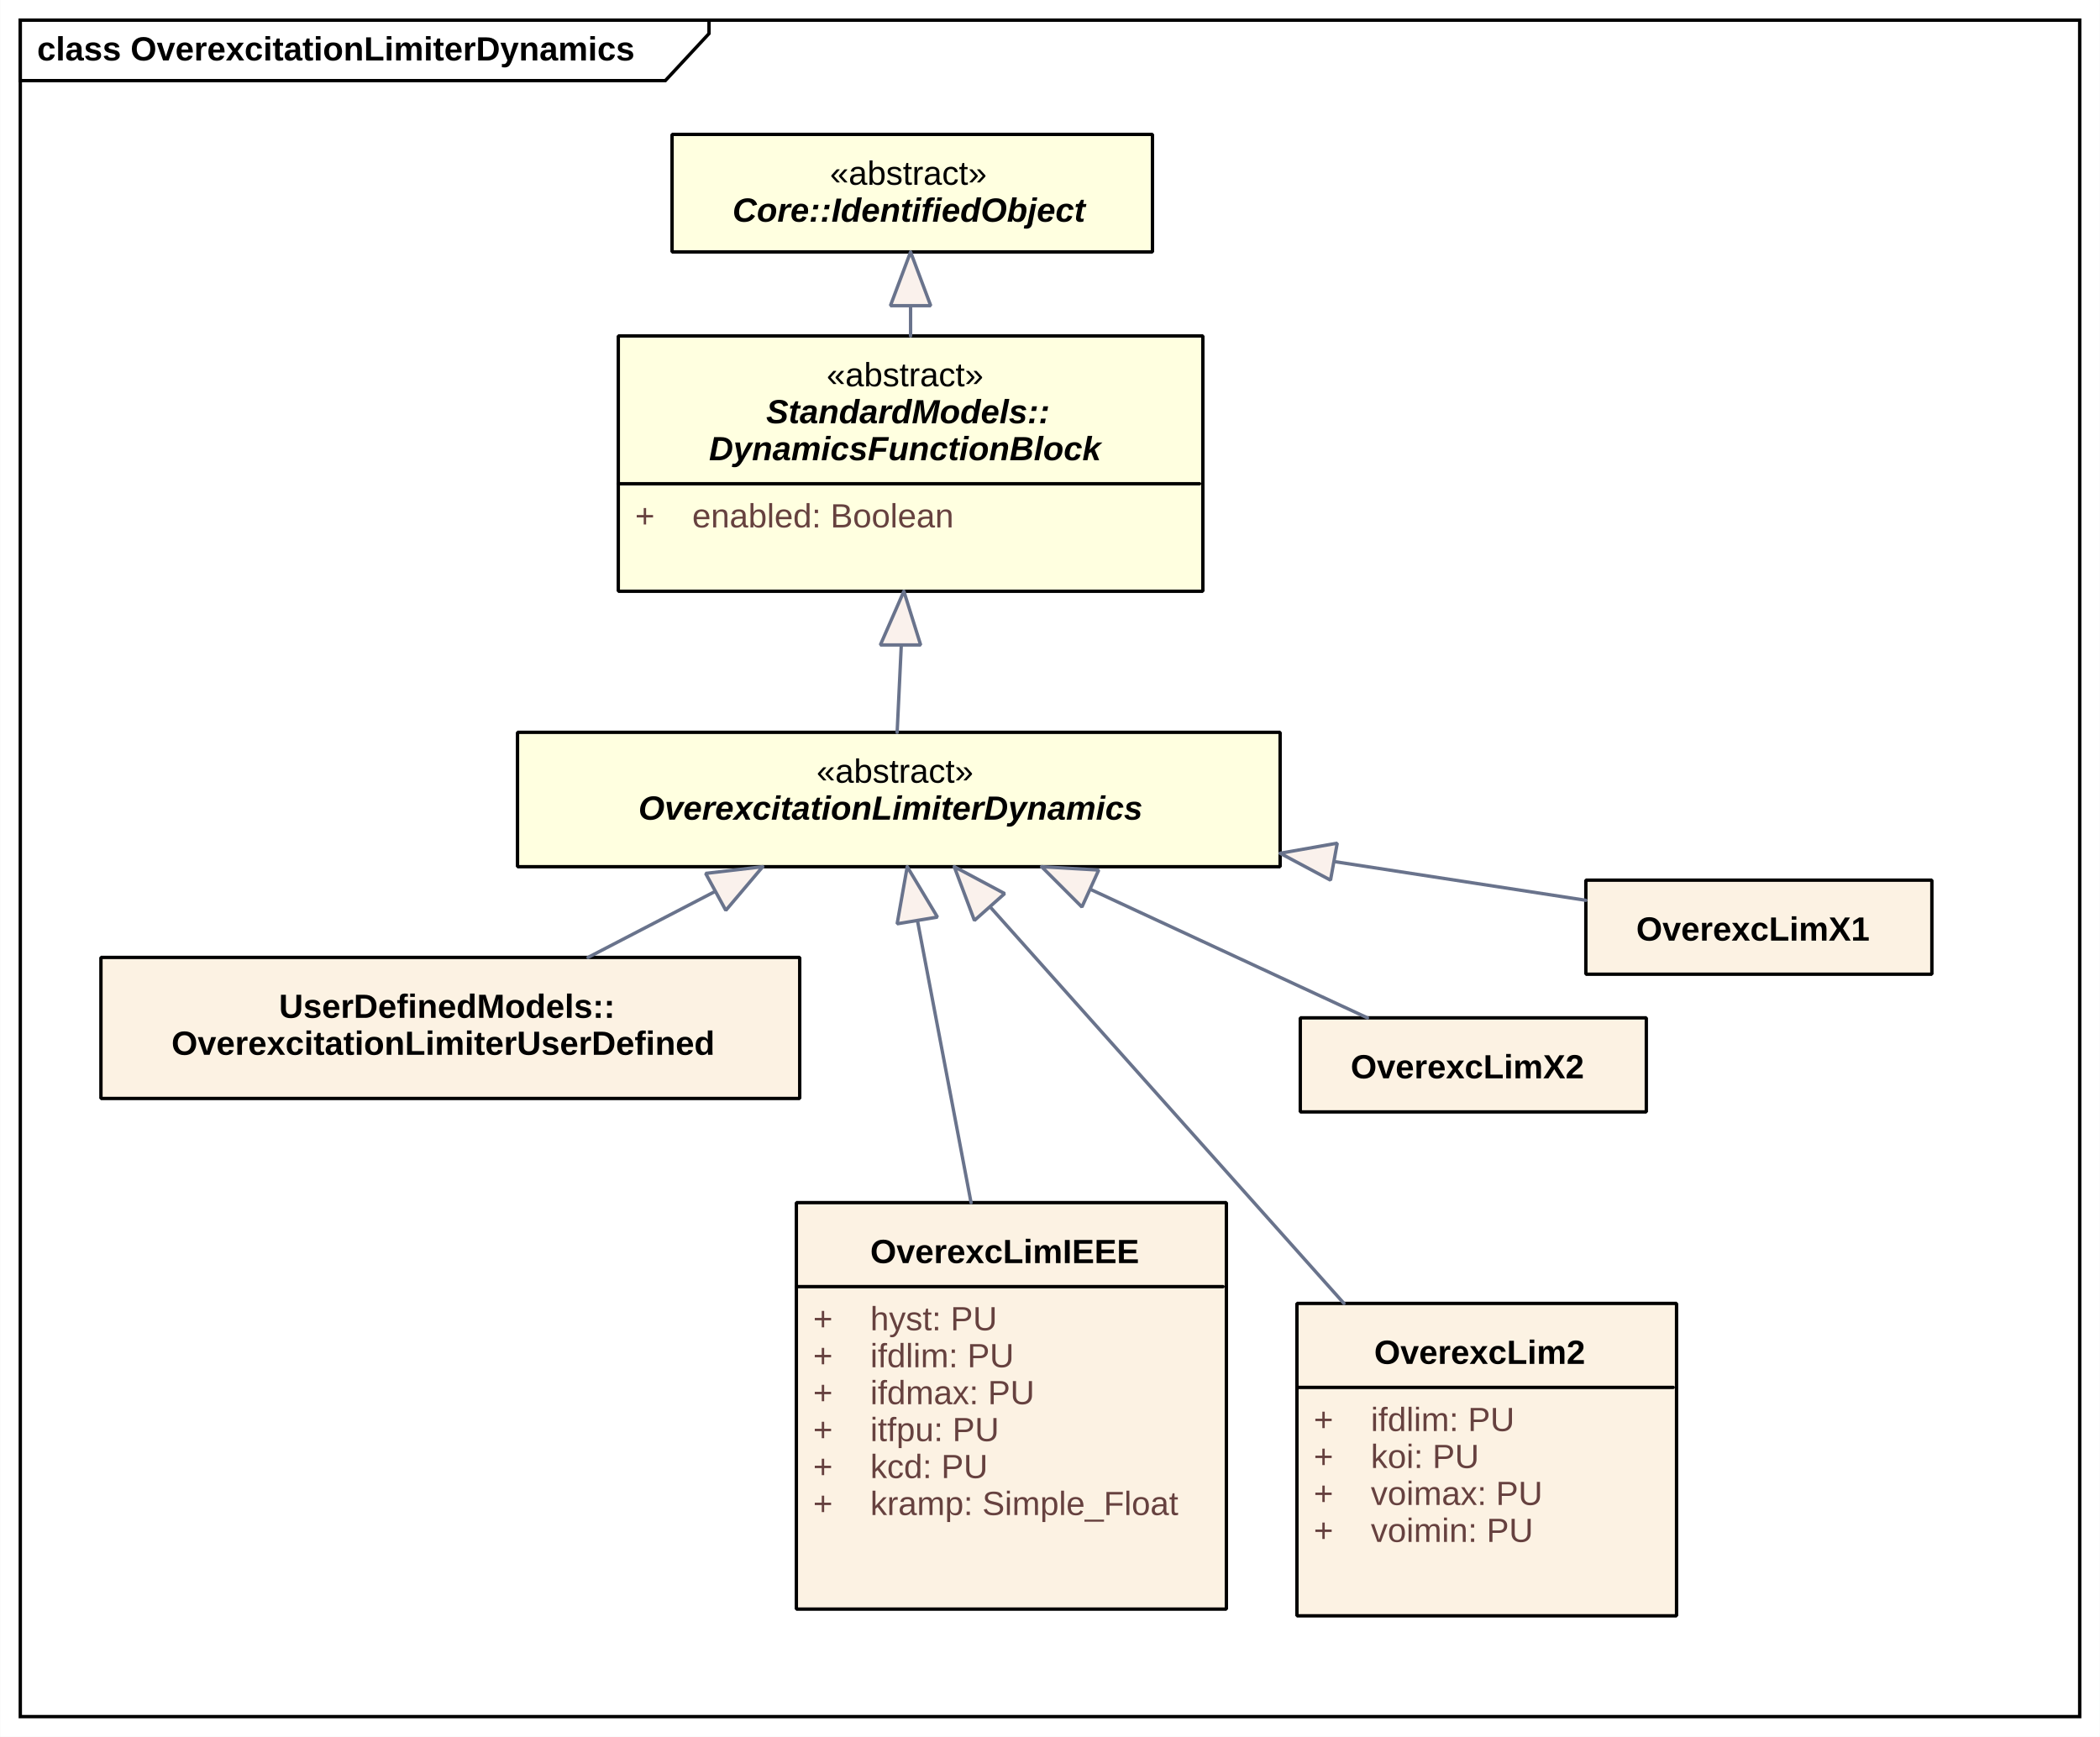
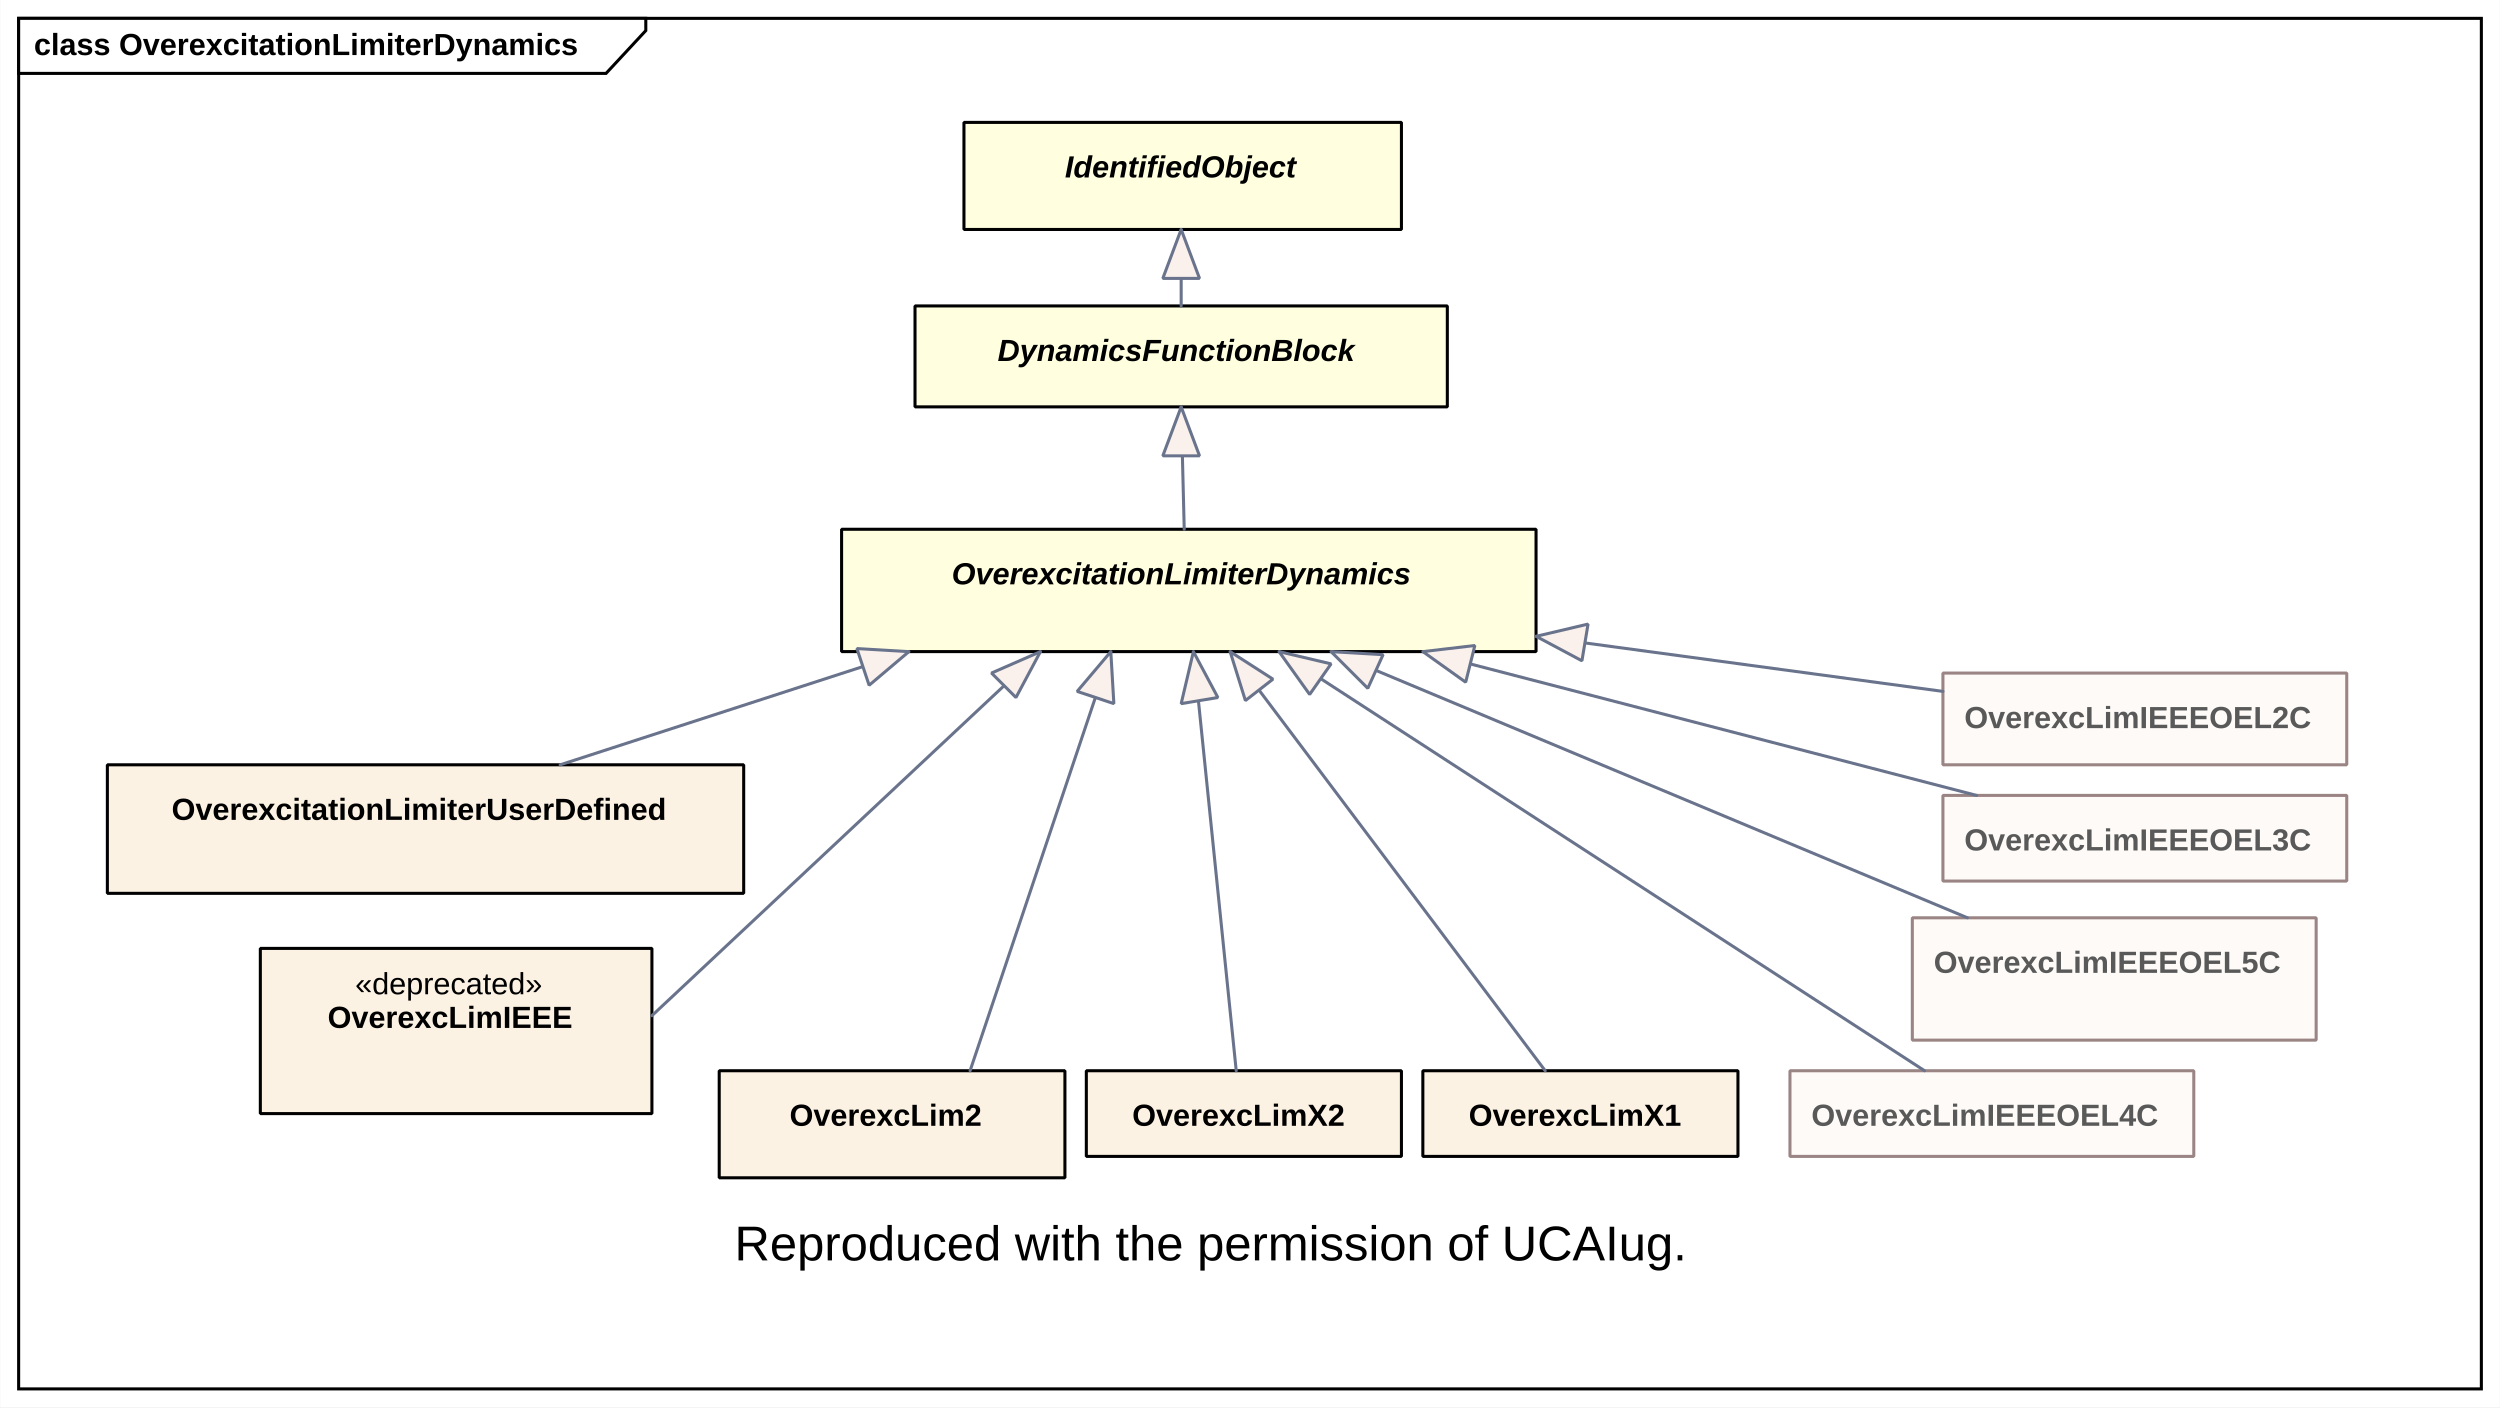
- <svg xmlns="http://www.w3.org/2000/svg" id="svg14544" version="1.1" viewBox="0 0 625 517" height="13.68cm" width="16.54cm">
-   <defs id="defs14548" />
-   <g id="g14056" style="fill:#FFFFFF;fill-opacity:1.00;">
-     <rect id="rect14054" shape-rendering="auto" height="517" width="625" y="0" x="0" />
+ <svg xmlns="http://www.w3.org/2000/svg" id="svg103598" version="1.1" viewBox="0 0 817 460" height="12.17cm" width="21.62cm">
+   <defs id="defs103602" />
+   <g id="g103062" style="fill:#FFFFFF;fill-opacity:1.00;">
+     <rect id="rect103060" shape-rendering="auto" height="460" width="817" y="0" x="0" />
  </g>
-   <g id="g14060" style="stroke-width:1;stroke-linecap:square;stroke-linejoin:miter; fill:#000000;fill-opacity:0.00; stroke:#000000; stroke-opacity:1.00">
-     <path id="path14058" shape-rendering="auto" d="M 6 6 L 6 511 L 619 511 L 619 6 L 6 6" />
+   <g id="g103066" style="stroke-width:1;stroke-linecap:square;stroke-linejoin:miter; fill:#000000;fill-opacity:0.00; stroke:#000000; stroke-opacity:1.00">
+     <path id="path103064" shape-rendering="auto" d="M 6 6 L 6 454 L 811 454 L 811 6 L 6 6" />
  </g>
-   <g id="g14064" style="stroke-width:1;stroke-linecap:square;stroke-linejoin:miter; fill:#FFFFFF;fill-opacity:1.00; stroke:#000000; stroke-opacity:1.00">
-     <polygon id="polygon14062" style="fill-rule:evenodd;" shape-rendering="auto" points="6 24 198 24 211 10 211 6 6 6 6 24" />
+   <g id="g103070" style="stroke-width:1;stroke-linecap:square;stroke-linejoin:miter; fill:#FFFFFF;fill-opacity:1.00; stroke:#000000; stroke-opacity:1.00">
+     <polygon id="polygon103068" style="fill-rule:evenodd;" shape-rendering="auto" points="6 24 198 24 211 10 211 6 6 6 6 24" />
  </g>
-   <g id="g14068" style="stroke-width:1;stroke-linecap:square;stroke-linejoin:miter; fill:#000000;fill-opacity:1.00; stroke:#000000; stroke-opacity:0.00">
-     <text id="text14066" transform="rotate(-0.00 11.00 18.00)" xml:space="preserve" style="font-family:ARIAL; font-weight:700; font-style:normal; font-size:10px; fill:#000000;fill-opacity:1.00; stroke:#000000; stroke-opacity:0.00 stroke-width:0; white-space: pre;" textLength="185" y="18.00" x="11.00">class OverexcitationLimiterDynamics</text>
+   <g id="g103074" style="stroke-width:1;stroke-linecap:square;stroke-linejoin:miter; fill:#000000;fill-opacity:1.00; stroke:#000000; stroke-opacity:0.00">
+     <text id="text103072" transform="rotate(-0.00 11.00 18.00)" xml:space="preserve" style="font-family:ARIAL; font-weight:700; font-style:normal; font-size:10px; fill:#000000;fill-opacity:1.00; stroke:#000000; stroke-opacity:0.00 stroke-width:0; white-space: pre;" textLength="185" y="18.00" x="11.00">class OverexcitationLimiterDynamics</text>
  </g>
-   <g id="g14354" style="stroke-width:1;stroke-linecap:round;stroke-linejoin:bevel; fill:#FFFFE0;fill-opacity:1.00; stroke:#000000; stroke-opacity:1.00">
-     <rect id="rect14352" shape-rendering="auto" rx="0.00" height="40" width="227" y="218" x="154" />
+   <g id="g103410" style="stroke-width:1;stroke-linecap:round;stroke-linejoin:bevel; fill:#FFFFE0;fill-opacity:1.00; stroke:#000000; stroke-opacity:1.00">
+     <rect id="rect103408" shape-rendering="auto" rx="0.00" height="40" width="227" y="173" x="275" />
  </g>
-   <g id="g14360" style="stroke-width:1;stroke-linecap:round;stroke-linejoin:bevel; fill:#000000;fill-opacity:1.00; stroke:#000000; stroke-opacity:0.00">
-     <text id="text14356" transform="rotate(-0.00 243.00 233.00)" xml:space="preserve" style="font-family:ARIAL; font-weight:0; font-style:normal; font-size:10px; fill:#000000;fill-opacity:1.00; stroke:#000000; stroke-opacity:0.00 stroke-width:0; white-space: pre;" textLength="49" y="233.00" x="243.00">«abstract»</text>
-     <text id="text14358" transform="rotate(-0.00 190.00 244.00)" xml:space="preserve" style="font-family:ARIAL; font-weight:700; font-style:italic; font-size:10px; fill:#000000;fill-opacity:1.00; stroke:#000000; stroke-opacity:0.00 stroke-width:0; white-space: pre;" textLength="155" y="244.00" x="190.00">OverexcitationLimiterDynamics</text>
+   <g id="g103414" style="stroke-width:1;stroke-linecap:round;stroke-linejoin:bevel; fill:#000000;fill-opacity:1.00; stroke:#000000; stroke-opacity:0.00">
+     <text id="text103412" transform="rotate(-0.00 311.00 191.00)" xml:space="preserve" style="font-family:ARIAL; font-weight:700; font-style:italic; font-size:10px; fill:#000000;fill-opacity:1.00; stroke:#000000; stroke-opacity:0.00 stroke-width:0; white-space: pre;" textLength="155" y="191.00" x="311.00">OverexcitationLimiterDynamics</text>
  </g>
-   <g id="g14364" style="stroke-width:1;stroke-linecap:round;stroke-linejoin:bevel; fill:#FFFFE0;fill-opacity:1.00; stroke:#000000; stroke-opacity:1.00">
-     <rect id="rect14362" shape-rendering="auto" rx="0.00" height="35" width="143" y="40" x="200" />
+   <g id="g103418" style="stroke-width:1;stroke-linecap:round;stroke-linejoin:bevel; fill:#FFFFE0;fill-opacity:1.00; stroke:#000000; stroke-opacity:1.00">
+     <rect id="rect103416" shape-rendering="auto" rx="0.00" height="35" width="143" y="40" x="315" />
  </g>
-   <g id="g14370" style="stroke-width:1;stroke-linecap:round;stroke-linejoin:bevel; fill:#000000;fill-opacity:1.00; stroke:#000000; stroke-opacity:0.00">
-     <text id="text14366" transform="rotate(-0.00 247.00 55.00)" xml:space="preserve" style="font-family:ARIAL; font-weight:0; font-style:normal; font-size:10px; fill:#000000;fill-opacity:1.00; stroke:#000000; stroke-opacity:0.00 stroke-width:0; white-space: pre;" textLength="49" y="55.00" x="247.00">«abstract»</text>
-     <text id="text14368" transform="rotate(-0.00 218.00 66.00)" xml:space="preserve" style="font-family:ARIAL; font-weight:700; font-style:italic; font-size:10px; fill:#000000;fill-opacity:1.00; stroke:#000000; stroke-opacity:0.00 stroke-width:0; white-space: pre;" textLength="106" y="66.00" x="218.00">Core::IdentifiedObject</text>
+   <g id="g103422" style="stroke-width:1;stroke-linecap:round;stroke-linejoin:bevel; fill:#000000;fill-opacity:1.00; stroke:#000000; stroke-opacity:0.00">
+     <text id="text103420" transform="rotate(-0.00 348.00 58.00)" xml:space="preserve" style="font-family:ARIAL; font-weight:700; font-style:italic; font-size:10px; fill:#000000;fill-opacity:1.00; stroke:#000000; stroke-opacity:0.00 stroke-width:0; white-space: pre;" textLength="77" y="58.00" x="348.00">IdentifiedObject</text>
  </g>
-   <g id="g14374" style="stroke-width:1;stroke-linecap:round;stroke-linejoin:bevel; fill:#FCF2E3;fill-opacity:1.00; stroke:#000000; stroke-opacity:1.00">
-     <rect id="rect14372" shape-rendering="auto" rx="0.00" height="28" width="103" y="262" x="472" />
+   <g id="g103426" style="stroke-width:1;stroke-linecap:round;stroke-linejoin:bevel; fill:#FCF2E3;fill-opacity:1.00; stroke:#000000; stroke-opacity:1.00">
+     <rect id="rect103424" shape-rendering="auto" rx="0.00" height="28" width="103" y="350" x="465" />
  </g>
-   <g id="g14378" style="stroke-width:1;stroke-linecap:round;stroke-linejoin:bevel; fill:#000000;fill-opacity:1.00; stroke:#000000; stroke-opacity:0.00">
-     <text id="text14376" transform="rotate(-0.00 487.00 280.00)" xml:space="preserve" style="font-family:ARIAL; font-weight:700; font-style:normal; font-size:10px; fill:#000000;fill-opacity:1.00; stroke:#000000; stroke-opacity:0.00 stroke-width:0; white-space: pre;" textLength="73" y="280.00" x="487.00">OverexcLimX1</text>
+   <g id="g103430" style="stroke-width:1;stroke-linecap:round;stroke-linejoin:bevel; fill:#000000;fill-opacity:1.00; stroke:#000000; stroke-opacity:0.00">
+     <text id="text103428" transform="rotate(-0.00 480.00 368.00)" xml:space="preserve" style="font-family:ARIAL; font-weight:700; font-style:normal; font-size:10px; fill:#000000;fill-opacity:1.00; stroke:#000000; stroke-opacity:0.00 stroke-width:0; white-space: pre;" textLength="73" y="368.00" x="480.00">OverexcLimX1</text>
  </g>
-   <g id="g14382" style="stroke-width:1;stroke-linecap:round;stroke-linejoin:bevel; fill:#FCF2E3;fill-opacity:1.00; stroke:#000000; stroke-opacity:1.00">
-     <rect id="rect14380" shape-rendering="auto" rx="0.00" height="28" width="103" y="303" x="387" />
+   <g id="g103434" style="stroke-width:1;stroke-linecap:round;stroke-linejoin:bevel; fill:#FCF2E3;fill-opacity:1.00; stroke:#000000; stroke-opacity:1.00">
+     <rect id="rect103432" shape-rendering="auto" rx="0.00" height="28" width="103" y="350" x="355" />
  </g>
-   <g id="g14386" style="stroke-width:1;stroke-linecap:round;stroke-linejoin:bevel; fill:#000000;fill-opacity:1.00; stroke:#000000; stroke-opacity:0.00">
-     <text id="text14384" transform="rotate(-0.00 402.00 321.00)" xml:space="preserve" style="font-family:ARIAL; font-weight:700; font-style:normal; font-size:10px; fill:#000000;fill-opacity:1.00; stroke:#000000; stroke-opacity:0.00 stroke-width:0; white-space: pre;" textLength="73" y="321.00" x="402.00">OverexcLimX2</text>
+   <g id="g103438" style="stroke-width:1;stroke-linecap:round;stroke-linejoin:bevel; fill:#000000;fill-opacity:1.00; stroke:#000000; stroke-opacity:0.00">
+     <text id="text103436" transform="rotate(-0.00 370.00 368.00)" xml:space="preserve" style="font-family:ARIAL; font-weight:700; font-style:normal; font-size:10px; fill:#000000;fill-opacity:1.00; stroke:#000000; stroke-opacity:0.00 stroke-width:0; white-space: pre;" textLength="73" y="368.00" x="370.00">OverexcLimX2</text>
  </g>
-   <g id="g14390" style="stroke-width:1;stroke-linecap:round;stroke-linejoin:bevel; fill:#FFFFE0;fill-opacity:1.00; stroke:#000000; stroke-opacity:1.00">
-     <rect id="rect14388" shape-rendering="auto" rx="0.00" height="76" width="174" y="100" x="184" />
+   <g id="g103442" style="stroke-width:1;stroke-linecap:round;stroke-linejoin:bevel; fill:#FFFFE0;fill-opacity:1.00; stroke:#000000; stroke-opacity:1.00">
+     <rect id="rect103440" shape-rendering="auto" rx="0.00" height="33" width="174" y="100" x="299" />
  </g>
-   <g id="g14398" style="stroke-width:1;stroke-linecap:round;stroke-linejoin:bevel; fill:#000000;fill-opacity:1.00; stroke:#000000; stroke-opacity:0.00">
-     <text id="text14392" transform="rotate(-0.00 246.00 115.00)" xml:space="preserve" style="font-family:ARIAL; font-weight:0; font-style:normal; font-size:10px; fill:#000000;fill-opacity:1.00; stroke:#000000; stroke-opacity:0.00 stroke-width:0; white-space: pre;" textLength="49" y="115.00" x="246.00">«abstract»</text>
-     <text id="text14394" transform="rotate(-0.00 228.00 126.00)" xml:space="preserve" style="font-family:ARIAL; font-weight:700; font-style:italic; font-size:10px; fill:#000000;fill-opacity:1.00; stroke:#000000; stroke-opacity:0.00 stroke-width:0; white-space: pre;" textLength="85" y="126.00" x="228.00">StandardModels::</text>
-     <text id="text14396" transform="rotate(-0.00 211.00 137.00)" xml:space="preserve" style="font-family:ARIAL; font-weight:700; font-style:italic; font-size:10px; fill:#000000;fill-opacity:1.00; stroke:#000000; stroke-opacity:0.00 stroke-width:0; white-space: pre;" textLength="119" y="137.00" x="211.00">DynamicsFunctionBlock</text>
+   <g id="g103446" style="stroke-width:1;stroke-linecap:round;stroke-linejoin:bevel; fill:#000000;fill-opacity:1.00; stroke:#000000; stroke-opacity:0.00">
+     <text id="text103444" transform="rotate(-0.00 326.00 118.00)" xml:space="preserve" style="font-family:ARIAL; font-weight:700; font-style:italic; font-size:10px; fill:#000000;fill-opacity:1.00; stroke:#000000; stroke-opacity:0.00 stroke-width:0; white-space: pre;" textLength="119" y="118.00" x="326.00">DynamicsFunctionBlock</text>
  </g>
-   <g id="g14402" style="stroke-width:1;stroke-linecap:round;stroke-linejoin:bevel; fill:#000000;fill-opacity:0.00; stroke:#000000; stroke-opacity:1.00">
-     <path id="path14400" shape-rendering="auto" d="M 184 144 L 357 144" />
+   <g id="g103450" style="stroke-width:1;stroke-linecap:round;stroke-linejoin:bevel; fill:#FCF2E3;fill-opacity:1.00; stroke:#000000; stroke-opacity:1.00">
+     <rect id="rect103448" shape-rendering="auto" rx="0.00" height="42" width="208" y="250" x="35" />
  </g>
-   <g id="g14408" style="stroke-width:1;stroke-linecap:round;stroke-linejoin:bevel; fill:#66413F;fill-opacity:1.00; stroke:#000000; stroke-opacity:0.00">
-     <text id="text14404" transform="rotate(-0.00 189.00 157.00)" xml:space="preserve" style="font-family:ARIAL; font-weight:0; font-style:normal; font-size:10px; fill:#66413F;fill-opacity:1.00; stroke:#000000; stroke-opacity:0.00 stroke-width:0; white-space: pre;" textLength="9" y="157.00" x="189.00">+ </text>
-     <text id="text14406" transform="rotate(-0.00 206.00 157.00)" xml:space="preserve" style="font-family:ARIAL; font-weight:0; font-style:normal; font-size:10px; fill:#66413F;fill-opacity:1.00; stroke:#000000; stroke-opacity:0.00 stroke-width:0; white-space: pre;" textLength="83" y="157.00" x="206.00">enabled: Boolean</text>
+   <g id="g103454" style="stroke-width:1;stroke-linecap:round;stroke-linejoin:bevel; fill:#000000;fill-opacity:1.00; stroke:#000000; stroke-opacity:0.00">
+     <text id="text103452" transform="rotate(-0.00 56.00 268.00)" xml:space="preserve" style="font-family:ARIAL; font-weight:700; font-style:normal; font-size:10px; fill:#000000;fill-opacity:1.00; stroke:#000000; stroke-opacity:0.00 stroke-width:0; white-space: pre;" textLength="166" y="268.00" x="56.00">OverexcitationLimiterUserDefined</text>
  </g>
-   <g id="g14412" style="stroke-width:1;stroke-linecap:round;stroke-linejoin:bevel; fill:#FCF2E3;fill-opacity:1.00; stroke:#000000; stroke-opacity:1.00">
-     <rect id="rect14410" shape-rendering="auto" rx="0.00" height="42" width="208" y="285" x="30" />
+   <g id="g103458" style="stroke-width:1;stroke-linecap:round;stroke-linejoin:bevel; fill:#FCF2E3;fill-opacity:1.00; stroke:#000000; stroke-opacity:1.00">
+     <rect id="rect103456" shape-rendering="auto" rx="0.00" height="54" width="128" y="310" x="85" />
  </g>
-   <g id="g14418" style="stroke-width:1;stroke-linecap:round;stroke-linejoin:bevel; fill:#000000;fill-opacity:1.00; stroke:#000000; stroke-opacity:0.00">
-     <text id="text14414" transform="rotate(-0.00 83.00 303.00)" xml:space="preserve" style="font-family:ARIAL; font-weight:700; font-style:normal; font-size:10px; fill:#000000;fill-opacity:1.00; stroke:#000000; stroke-opacity:0.00 stroke-width:0; white-space: pre;" textLength="101" y="303.00" x="83.00">UserDefinedModels::</text>
-     <text id="text14416" transform="rotate(-0.00 51.00 314.00)" xml:space="preserve" style="font-family:ARIAL; font-weight:700; font-style:normal; font-size:10px; fill:#000000;fill-opacity:1.00; stroke:#000000; stroke-opacity:0.00 stroke-width:0; white-space: pre;" textLength="166" y="314.00" x="51.00">OverexcitationLimiterUserDefined</text>
+   <g id="g103464" style="stroke-width:1;stroke-linecap:round;stroke-linejoin:bevel; fill:#000000;fill-opacity:1.00; stroke:#000000; stroke-opacity:0.00">
+     <text id="text103460" transform="rotate(-0.00 116.00 325.00)" xml:space="preserve" style="font-family:ARIAL; font-weight:0; font-style:normal; font-size:10px; fill:#000000;fill-opacity:1.00; stroke:#000000; stroke-opacity:0.00 stroke-width:0; white-space: pre;" textLength="65" y="325.00" x="116.00">«deprecated»</text>
+     <text id="text103462" transform="rotate(-0.00 107.00 336.00)" xml:space="preserve" style="font-family:ARIAL; font-weight:700; font-style:normal; font-size:10px; fill:#000000;fill-opacity:1.00; stroke:#000000; stroke-opacity:0.00 stroke-width:0; white-space: pre;" textLength="84" y="336.00" x="107.00">OverexcLimIEEE</text>
  </g>
-   <g id="g14422" style="stroke-width:1;stroke-linecap:round;stroke-linejoin:bevel; fill:#FCF2E3;fill-opacity:1.00; stroke:#000000; stroke-opacity:1.00">
-     <rect id="rect14420" shape-rendering="auto" rx="0.00" height="121" width="128" y="358" x="237" />
+   <g id="g103468" style="stroke-width:1;stroke-linecap:round;stroke-linejoin:bevel; fill:#FCF2E3;fill-opacity:1.00; stroke:#000000; stroke-opacity:1.00">
+     <rect id="rect103466" shape-rendering="auto" rx="0.00" height="35" width="113" y="350" x="235" />
  </g>
-   <g id="g14426" style="stroke-width:1;stroke-linecap:round;stroke-linejoin:bevel; fill:#000000;fill-opacity:1.00; stroke:#000000; stroke-opacity:0.00">
-     <text id="text14424" transform="rotate(-0.00 259.00 376.00)" xml:space="preserve" style="font-family:ARIAL; font-weight:700; font-style:normal; font-size:10px; fill:#000000;fill-opacity:1.00; stroke:#000000; stroke-opacity:0.00 stroke-width:0; white-space: pre;" textLength="84" y="376.00" x="259.00">OverexcLimIEEE</text>
+   <g id="g103472" style="stroke-width:1;stroke-linecap:round;stroke-linejoin:bevel; fill:#000000;fill-opacity:1.00; stroke:#000000; stroke-opacity:0.00">
+     <text id="text103470" transform="rotate(-0.00 258.00 368.00)" xml:space="preserve" style="font-family:ARIAL; font-weight:700; font-style:normal; font-size:10px; fill:#000000;fill-opacity:1.00; stroke:#000000; stroke-opacity:0.00 stroke-width:0; white-space: pre;" textLength="66" y="368.00" x="258.00">OverexcLim2</text>
  </g>
-   <g id="g14430" style="stroke-width:1;stroke-linecap:round;stroke-linejoin:bevel; fill:#000000;fill-opacity:0.00; stroke:#000000; stroke-opacity:1.00">
-     <path id="path14428" shape-rendering="auto" d="M 237 383 L 364 383" />
+   <g id="g103476" style="stroke-width:1;stroke-linecap:round;stroke-linejoin:bevel; fill:#FDFAF7;fill-opacity:1.00; stroke:#9A8484; stroke-opacity:1.00">
+     <rect id="rect103474" shape-rendering="auto" rx="0.00" height="30" width="132" y="220" x="635" />
  </g>
-   <g id="g14456" style="stroke-width:1;stroke-linecap:round;stroke-linejoin:bevel; fill:#66413F;fill-opacity:1.00; stroke:#000000; stroke-opacity:0.00">
-     <text id="text14432" transform="rotate(-0.00 242.00 396.00)" xml:space="preserve" style="font-family:ARIAL; font-weight:0; font-style:normal; font-size:10px; fill:#66413F;fill-opacity:1.00; stroke:#000000; stroke-opacity:0.00 stroke-width:0; white-space: pre;" textLength="9" y="396.00" x="242.00">+ </text>
-     <text id="text14434" transform="rotate(-0.00 259.00 396.00)" xml:space="preserve" style="font-family:ARIAL; font-weight:0; font-style:normal; font-size:10px; fill:#66413F;fill-opacity:1.00; stroke:#000000; stroke-opacity:0.00 stroke-width:0; white-space: pre;" textLength="39" y="396.00" x="259.00">hyst: PU</text>
-     <text id="text14436" transform="rotate(-0.00 242.00 407.00)" xml:space="preserve" style="font-family:ARIAL; font-weight:0; font-style:normal; font-size:10px; fill:#66413F;fill-opacity:1.00; stroke:#000000; stroke-opacity:0.00 stroke-width:0; white-space: pre;" textLength="9" y="407.00" x="242.00">+ </text>
-     <text id="text14438" transform="rotate(-0.00 259.00 407.00)" xml:space="preserve" style="font-family:ARIAL; font-weight:0; font-style:normal; font-size:10px; fill:#66413F;fill-opacity:1.00; stroke:#000000; stroke-opacity:0.00 stroke-width:0; white-space: pre;" textLength="43" y="407.00" x="259.00">ifdlim: PU</text>
-     <text id="text14440" transform="rotate(-0.00 242.00 418.00)" xml:space="preserve" style="font-family:ARIAL; font-weight:0; font-style:normal; font-size:10px; fill:#66413F;fill-opacity:1.00; stroke:#000000; stroke-opacity:0.00 stroke-width:0; white-space: pre;" textLength="9" y="418.00" x="242.00">+ </text>
-     <text id="text14442" transform="rotate(-0.00 259.00 418.00)" xml:space="preserve" style="font-family:ARIAL; font-weight:0; font-style:normal; font-size:10px; fill:#66413F;fill-opacity:1.00; stroke:#000000; stroke-opacity:0.00 stroke-width:0; white-space: pre;" textLength="50" y="418.00" x="259.00">ifdmax: PU</text>
-     <text id="text14444" transform="rotate(-0.00 242.00 429.00)" xml:space="preserve" style="font-family:ARIAL; font-weight:0; font-style:normal; font-size:10px; fill:#66413F;fill-opacity:1.00; stroke:#000000; stroke-opacity:0.00 stroke-width:0; white-space: pre;" textLength="9" y="429.00" x="242.00">+ </text>
-     <text id="text14446" transform="rotate(-0.00 259.00 429.00)" xml:space="preserve" style="font-family:ARIAL; font-weight:0; font-style:normal; font-size:10px; fill:#66413F;fill-opacity:1.00; stroke:#000000; stroke-opacity:0.00 stroke-width:0; white-space: pre;" textLength="40" y="429.00" x="259.00">itfpu: PU</text>
-     <text id="text14448" transform="rotate(-0.00 242.00 440.00)" xml:space="preserve" style="font-family:ARIAL; font-weight:0; font-style:normal; font-size:10px; fill:#66413F;fill-opacity:1.00; stroke:#000000; stroke-opacity:0.00 stroke-width:0; white-space: pre;" textLength="9" y="440.00" x="242.00">+ </text>
-     <text id="text14450" transform="rotate(-0.00 259.00 440.00)" xml:space="preserve" style="font-family:ARIAL; font-weight:0; font-style:normal; font-size:10px; fill:#66413F;fill-opacity:1.00; stroke:#000000; stroke-opacity:0.00 stroke-width:0; white-space: pre;" textLength="36" y="440.00" x="259.00">kcd: PU</text>
-     <text id="text14452" transform="rotate(-0.00 242.00 451.00)" xml:space="preserve" style="font-family:ARIAL; font-weight:0; font-style:normal; font-size:10px; fill:#66413F;fill-opacity:1.00; stroke:#000000; stroke-opacity:0.00 stroke-width:0; white-space: pre;" textLength="9" y="451.00" x="242.00">+ </text>
-     <text id="text14454" transform="rotate(-0.00 259.00 451.00)" xml:space="preserve" style="font-family:ARIAL; font-weight:0; font-style:normal; font-size:10px; fill:#66413F;fill-opacity:1.00; stroke:#000000; stroke-opacity:0.00 stroke-width:0; white-space: pre;" textLength="94" y="451.00" x="259.00">kramp: Simple_Float</text>
+   <g id="g103480" style="stroke-width:1;stroke-linecap:round;stroke-linejoin:bevel; fill:#595959;fill-opacity:1.00; stroke:#000000; stroke-opacity:0.00">
+     <text id="text103478" transform="rotate(-0.00 642.00 238.00)" xml:space="preserve" style="font-family:ARIAL; font-weight:700; font-style:normal; font-size:10px; fill:#595959;fill-opacity:1.00; stroke:#000000; stroke-opacity:0.00 stroke-width:0; white-space: pre;" textLength="118" y="238.00" x="642.00">OverexcLimIEEEOEL2C</text>
  </g>
-   <g id="g14460" style="stroke-width:1;stroke-linecap:round;stroke-linejoin:bevel; fill:#FCF2E3;fill-opacity:1.00; stroke:#000000; stroke-opacity:1.00">
-     <rect id="rect14458" shape-rendering="auto" rx="0.00" height="93" width="113" y="388" x="386" />
+   <g id="g103484" style="stroke-width:1;stroke-linecap:round;stroke-linejoin:bevel; fill:#FDFAF7;fill-opacity:1.00; stroke:#9A8484; stroke-opacity:1.00">
+     <rect id="rect103482" shape-rendering="auto" rx="0.00" height="28" width="132" y="260" x="635" />
  </g>
-   <g id="g14464" style="stroke-width:1;stroke-linecap:round;stroke-linejoin:bevel; fill:#000000;fill-opacity:1.00; stroke:#000000; stroke-opacity:0.00">
-     <text id="text14462" transform="rotate(-0.00 409.00 406.00)" xml:space="preserve" style="font-family:ARIAL; font-weight:700; font-style:normal; font-size:10px; fill:#000000;fill-opacity:1.00; stroke:#000000; stroke-opacity:0.00 stroke-width:0; white-space: pre;" textLength="66" y="406.00" x="409.00">OverexcLim2</text>
+   <g id="g103488" style="stroke-width:1;stroke-linecap:round;stroke-linejoin:bevel; fill:#595959;fill-opacity:1.00; stroke:#000000; stroke-opacity:0.00">
+     <text id="text103486" transform="rotate(-0.00 642.00 278.00)" xml:space="preserve" style="font-family:ARIAL; font-weight:700; font-style:normal; font-size:10px; fill:#595959;fill-opacity:1.00; stroke:#000000; stroke-opacity:0.00 stroke-width:0; white-space: pre;" textLength="118" y="278.00" x="642.00">OverexcLimIEEEOEL3C</text>
  </g>
-   <g id="g14468" style="stroke-width:1;stroke-linecap:round;stroke-linejoin:bevel; fill:#000000;fill-opacity:0.00; stroke:#000000; stroke-opacity:1.00">
-     <path id="path14466" shape-rendering="auto" d="M 386 413 L 498 413" />
+   <g id="g103492" style="stroke-width:1;stroke-linecap:round;stroke-linejoin:bevel; fill:#FDFAF7;fill-opacity:1.00; stroke:#9A8484; stroke-opacity:1.00">
+     <rect id="rect103490" shape-rendering="auto" rx="0.00" height="28" width="132" y="350" x="585" />
  </g>
-   <g id="g14486" style="stroke-width:1;stroke-linecap:round;stroke-linejoin:bevel; fill:#66413F;fill-opacity:1.00; stroke:#000000; stroke-opacity:0.00">
-     <text id="text14470" transform="rotate(-0.00 391.00 426.00)" xml:space="preserve" style="font-family:ARIAL; font-weight:0; font-style:normal; font-size:10px; fill:#66413F;fill-opacity:1.00; stroke:#000000; stroke-opacity:0.00 stroke-width:0; white-space: pre;" textLength="9" y="426.00" x="391.00">+ </text>
-     <text id="text14472" transform="rotate(-0.00 408.00 426.00)" xml:space="preserve" style="font-family:ARIAL; font-weight:0; font-style:normal; font-size:10px; fill:#66413F;fill-opacity:1.00; stroke:#000000; stroke-opacity:0.00 stroke-width:0; white-space: pre;" textLength="43" y="426.00" x="408.00">ifdlim: PU</text>
-     <text id="text14474" transform="rotate(-0.00 391.00 437.00)" xml:space="preserve" style="font-family:ARIAL; font-weight:0; font-style:normal; font-size:10px; fill:#66413F;fill-opacity:1.00; stroke:#000000; stroke-opacity:0.00 stroke-width:0; white-space: pre;" textLength="9" y="437.00" x="391.00">+ </text>
-     <text id="text14476" transform="rotate(-0.00 408.00 437.00)" xml:space="preserve" style="font-family:ARIAL; font-weight:0; font-style:normal; font-size:10px; fill:#66413F;fill-opacity:1.00; stroke:#000000; stroke-opacity:0.00 stroke-width:0; white-space: pre;" textLength="33" y="437.00" x="408.00">koi: PU</text>
-     <text id="text14478" transform="rotate(-0.00 391.00 448.00)" xml:space="preserve" style="font-family:ARIAL; font-weight:0; font-style:normal; font-size:10px; fill:#66413F;fill-opacity:1.00; stroke:#000000; stroke-opacity:0.00 stroke-width:0; white-space: pre;" textLength="9" y="448.00" x="391.00">+ </text>
-     <text id="text14480" transform="rotate(-0.00 408.00 448.00)" xml:space="preserve" style="font-family:ARIAL; font-weight:0; font-style:normal; font-size:10px; fill:#66413F;fill-opacity:1.00; stroke:#000000; stroke-opacity:0.00 stroke-width:0; white-space: pre;" textLength="52" y="448.00" x="408.00">voimax: PU</text>
-     <text id="text14482" transform="rotate(-0.00 391.00 459.00)" xml:space="preserve" style="font-family:ARIAL; font-weight:0; font-style:normal; font-size:10px; fill:#66413F;fill-opacity:1.00; stroke:#000000; stroke-opacity:0.00 stroke-width:0; white-space: pre;" textLength="9" y="459.00" x="391.00">+ </text>
-     <text id="text14484" transform="rotate(-0.00 408.00 459.00)" xml:space="preserve" style="font-family:ARIAL; font-weight:0; font-style:normal; font-size:10px; fill:#66413F;fill-opacity:1.00; stroke:#000000; stroke-opacity:0.00 stroke-width:0; white-space: pre;" textLength="49" y="459.00" x="408.00">voimin: PU</text>
+   <g id="g103496" style="stroke-width:1;stroke-linecap:round;stroke-linejoin:bevel; fill:#595959;fill-opacity:1.00; stroke:#000000; stroke-opacity:0.00">
+     <text id="text103494" transform="rotate(-0.00 592.00 368.00)" xml:space="preserve" style="font-family:ARIAL; font-weight:700; font-style:normal; font-size:10px; fill:#595959;fill-opacity:1.00; stroke:#000000; stroke-opacity:0.00 stroke-width:0; white-space: pre;" textLength="118" y="368.00" x="592.00">OverexcLimIEEEOEL4C</text>
  </g>
-   <g id="g14490" style="stroke-width:1;stroke-linecap:round;stroke-linejoin:bevel; fill:#000000;fill-opacity:0.00; stroke:#69738C; stroke-opacity:1.00">
-     <path id="path14488" shape-rendering="auto" d="M 400 388 L 284 258" />
+   <g id="g103500" style="stroke-width:1;stroke-linecap:round;stroke-linejoin:bevel; fill:#FDFAF7;fill-opacity:1.00; stroke:#9A8484; stroke-opacity:1.00">
+     <rect id="rect103498" shape-rendering="auto" rx="0.00" height="40" width="132" y="300" x="625" />
  </g>
-   <g id="g14494" style="stroke-width:1;stroke-linecap:round;stroke-linejoin:bevel; fill:#FAF1EC;fill-opacity:1.00; stroke:#69738C; stroke-opacity:1.00">
-     <polygon id="polygon14492" style="fill-rule:evenodd;" shape-rendering="auto" points="299 266 290 274 284 258" />
+   <g id="g103504" style="stroke-width:1;stroke-linecap:round;stroke-linejoin:bevel; fill:#595959;fill-opacity:1.00; stroke:#000000; stroke-opacity:0.00">
+     <text id="text103502" transform="rotate(-0.00 632.00 318.00)" xml:space="preserve" style="font-family:ARIAL; font-weight:700; font-style:normal; font-size:10px; fill:#595959;fill-opacity:1.00; stroke:#000000; stroke-opacity:0.00 stroke-width:0; white-space: pre;" textLength="118" y="318.00" x="632.00">OverexcLimIEEEOEL5C</text>
  </g>
-   <g id="g14498" style="stroke-width:1;stroke-linecap:round;stroke-linejoin:bevel; fill:#000000;fill-opacity:0.00; stroke:#69738C; stroke-opacity:1.00">
-     <path id="path14496" shape-rendering="auto" d="M 289 358 L 270 258" />
+   <g id="g103508" style="stroke-width:1;stroke-linecap:round;stroke-linejoin:bevel; fill:#000000;fill-opacity:1.00; stroke:#000000; stroke-opacity:0.00">
+     <text id="text103506" transform="rotate(-0.00 240.00 412.00)" xml:space="preserve" style="font-family:ARIAL; font-weight:400; font-style:normal; font-size:16px; fill:#000000;fill-opacity:1.00; stroke:#000000; stroke-opacity:0.00 stroke-width:0; white-space: pre;" textLength="311" y="412.00" x="240.00">Reproduced with the permission of UCAIug.</text>
  </g>
-   <g id="g14502" style="stroke-width:1;stroke-linecap:round;stroke-linejoin:bevel; fill:#FAF1EC;fill-opacity:1.00; stroke:#69738C; stroke-opacity:1.00">
-     <polygon id="polygon14500" style="fill-rule:evenodd;" shape-rendering="auto" points="279 273 267 275 270 258" />
+   <g id="g103512" style="stroke-width:1;stroke-linecap:round;stroke-linejoin:bevel; fill:#000000;fill-opacity:0.00; stroke:#69738C; stroke-opacity:1.00">
+     <path id="path103510" shape-rendering="auto" d="M 643 300 L 435 213" />
  </g>
-   <g id="g14506" style="stroke-width:1;stroke-linecap:round;stroke-linejoin:bevel; fill:#000000;fill-opacity:0.00; stroke:#69738C; stroke-opacity:1.00">
-     <path id="path14504" shape-rendering="auto" d="M 175 285 L 227 258" />
+   <g id="g103516" style="stroke-width:1;stroke-linecap:round;stroke-linejoin:bevel; fill:#FAF1EC;fill-opacity:1.00; stroke:#69738C; stroke-opacity:1.00">
+     <polygon id="polygon103514" style="fill-rule:evenodd;" shape-rendering="auto" points="452 214 447 225 435 213" />
  </g>
-   <g id="g14510" style="stroke-width:1;stroke-linecap:round;stroke-linejoin:bevel; fill:#FAF1EC;fill-opacity:1.00; stroke:#69738C; stroke-opacity:1.00">
-     <polygon id="polygon14508" style="fill-rule:evenodd;" shape-rendering="auto" points="216 271 210 260 227 258" />
+   <g id="g103520" style="stroke-width:1;stroke-linecap:round;stroke-linejoin:bevel; fill:#000000;fill-opacity:0.00; stroke:#69738C; stroke-opacity:1.00">
+     <path id="path103518" shape-rendering="auto" d="M 629 350 L 418 213" />
  </g>
-   <g id="g14514" style="stroke-width:1;stroke-linecap:round;stroke-linejoin:bevel; fill:#000000;fill-opacity:0.00; stroke:#69738C; stroke-opacity:1.00">
-     <path id="path14512" shape-rendering="auto" d="M 271 100 L 271 75" />
+   <g id="g103524" style="stroke-width:1;stroke-linecap:round;stroke-linejoin:bevel; fill:#FAF1EC;fill-opacity:1.00; stroke:#69738C; stroke-opacity:1.00">
+     <polygon id="polygon103522" style="fill-rule:evenodd;" shape-rendering="auto" points="435 217 428 227 418 213" />
  </g>
-   <g id="g14518" style="stroke-width:1;stroke-linecap:round;stroke-linejoin:bevel; fill:#FAF1EC;fill-opacity:1.00; stroke:#69738C; stroke-opacity:1.00">
-     <polygon id="polygon14516" style="fill-rule:evenodd;" shape-rendering="auto" points="277 91 265 91 271 75" />
+   <g id="g103528" style="stroke-width:1;stroke-linecap:round;stroke-linejoin:bevel; fill:#000000;fill-opacity:0.00; stroke:#69738C; stroke-opacity:1.00">
+     <path id="path103526" shape-rendering="auto" d="M 646 260 L 465 213" />
  </g>
-   <g id="g14522" style="stroke-width:1;stroke-linecap:round;stroke-linejoin:bevel; fill:#000000;fill-opacity:0.00; stroke:#69738C; stroke-opacity:1.00">
-     <path id="path14520" shape-rendering="auto" d="M 407 303 L 310 258" />
+   <g id="g103532" style="stroke-width:1;stroke-linecap:round;stroke-linejoin:bevel; fill:#FAF1EC;fill-opacity:1.00; stroke:#69738C; stroke-opacity:1.00">
+     <polygon id="polygon103530" style="fill-rule:evenodd;" shape-rendering="auto" points="482 211 479 223 465 213" />
  </g>
-   <g id="g14526" style="stroke-width:1;stroke-linecap:round;stroke-linejoin:bevel; fill:#FAF1EC;fill-opacity:1.00; stroke:#69738C; stroke-opacity:1.00">
-     <polygon id="polygon14524" style="fill-rule:evenodd;" shape-rendering="auto" points="327 259 322 270 310 258" />
+   <g id="g103536" style="stroke-width:1;stroke-linecap:round;stroke-linejoin:bevel; fill:#000000;fill-opacity:0.00; stroke:#69738C; stroke-opacity:1.00">
+     <path id="path103534" shape-rendering="auto" d="M 635 226 L 502 208" />
  </g>
-   <g id="g14530" style="stroke-width:1;stroke-linecap:round;stroke-linejoin:bevel; fill:#000000;fill-opacity:0.00; stroke:#69738C; stroke-opacity:1.00">
-     <path id="path14528" shape-rendering="auto" d="M 472 268 L 381 254" />
+   <g id="g103540" style="stroke-width:1;stroke-linecap:round;stroke-linejoin:bevel; fill:#FAF1EC;fill-opacity:1.00; stroke:#69738C; stroke-opacity:1.00">
+     <polygon id="polygon103538" style="fill-rule:evenodd;" shape-rendering="auto" points="519 204 517 216 502 208" />
  </g>
-   <g id="g14534" style="stroke-width:1;stroke-linecap:round;stroke-linejoin:bevel; fill:#FAF1EC;fill-opacity:1.00; stroke:#69738C; stroke-opacity:1.00">
-     <polygon id="polygon14532" style="fill-rule:evenodd;" shape-rendering="auto" points="398 251 396 262 381 254" />
+   <g id="g103544" style="stroke-width:1;stroke-linecap:round;stroke-linejoin:bevel; fill:#000000;fill-opacity:0.00; stroke:#69738C; stroke-opacity:1.00">
+     <path id="path103542" shape-rendering="auto" d="M 317 350 L 363 213" />
  </g>
-   <g id="g14538" style="stroke-width:1;stroke-linecap:round;stroke-linejoin:bevel; fill:#000000;fill-opacity:0.00; stroke:#69738C; stroke-opacity:1.00">
-     <path id="path14536" shape-rendering="auto" d="M 267 218 L 269 176" />
+   <g id="g103548" style="stroke-width:1;stroke-linecap:round;stroke-linejoin:bevel; fill:#FAF1EC;fill-opacity:1.00; stroke:#69738C; stroke-opacity:1.00">
+     <polygon id="polygon103546" style="fill-rule:evenodd;" shape-rendering="auto" points="364 230 352 226 363 213" />
  </g>
-   <g id="g14542" style="stroke-width:1;stroke-linecap:round;stroke-linejoin:bevel; fill:#FAF1EC;fill-opacity:1.00; stroke:#69738C; stroke-opacity:1.00">
-     <polygon id="polygon14540" style="fill-rule:evenodd;" shape-rendering="auto" points="274 192 262 192 269 176" />
+   <g id="g103552" style="stroke-width:1;stroke-linecap:round;stroke-linejoin:bevel; fill:#000000;fill-opacity:0.00; stroke:#69738C; stroke-opacity:1.00">
+     <path id="path103550" shape-rendering="auto" d="M 213 332 L 340 213" />
+   </g>
+   <g id="g103556" style="stroke-width:1;stroke-linecap:round;stroke-linejoin:bevel; fill:#FAF1EC;fill-opacity:1.00; stroke:#69738C; stroke-opacity:1.00">
+     <polygon id="polygon103554" style="fill-rule:evenodd;" shape-rendering="auto" points="332 228 324 220 340 213" />
+   </g>
+   <g id="g103560" style="stroke-width:1;stroke-linecap:round;stroke-linejoin:bevel; fill:#000000;fill-opacity:0.00; stroke:#69738C; stroke-opacity:1.00">
+     <path id="path103558" shape-rendering="auto" d="M 183 250 L 297 213" />
+   </g>
+   <g id="g103564" style="stroke-width:1;stroke-linecap:round;stroke-linejoin:bevel; fill:#FAF1EC;fill-opacity:1.00; stroke:#69738C; stroke-opacity:1.00">
+     <polygon id="polygon103562" style="fill-rule:evenodd;" shape-rendering="auto" points="284 224 280 212 297 213" />
+   </g>
+   <g id="g103568" style="stroke-width:1;stroke-linecap:round;stroke-linejoin:bevel; fill:#000000;fill-opacity:0.00; stroke:#69738C; stroke-opacity:1.00">
+     <path id="path103566" shape-rendering="auto" d="M 386 100 L 386 75" />
+   </g>
+   <g id="g103572" style="stroke-width:1;stroke-linecap:round;stroke-linejoin:bevel; fill:#FAF1EC;fill-opacity:1.00; stroke:#69738C; stroke-opacity:1.00">
+     <polygon id="polygon103570" style="fill-rule:evenodd;" shape-rendering="auto" points="392 91 380 91 386 75" />
+   </g>
+   <g id="g103576" style="stroke-width:1;stroke-linecap:round;stroke-linejoin:bevel; fill:#000000;fill-opacity:0.00; stroke:#69738C; stroke-opacity:1.00">
+     <path id="path103574" shape-rendering="auto" d="M 404 350 L 390 213" />
+   </g>
+   <g id="g103580" style="stroke-width:1;stroke-linecap:round;stroke-linejoin:bevel; fill:#FAF1EC;fill-opacity:1.00; stroke:#69738C; stroke-opacity:1.00">
+     <polygon id="polygon103578" style="fill-rule:evenodd;" shape-rendering="auto" points="398 228 386 230 390 213" />
+   </g>
+   <g id="g103584" style="stroke-width:1;stroke-linecap:round;stroke-linejoin:bevel; fill:#000000;fill-opacity:0.00; stroke:#69738C; stroke-opacity:1.00">
+     <path id="path103582" shape-rendering="auto" d="M 505 350 L 402 213" />
+   </g>
+   <g id="g103588" style="stroke-width:1;stroke-linecap:round;stroke-linejoin:bevel; fill:#FAF1EC;fill-opacity:1.00; stroke:#69738C; stroke-opacity:1.00">
+     <polygon id="polygon103586" style="fill-rule:evenodd;" shape-rendering="auto" points="416 222 407 229 402 213" />
+   </g>
+   <g id="g103592" style="stroke-width:1;stroke-linecap:round;stroke-linejoin:bevel; fill:#000000;fill-opacity:0.00; stroke:#69738C; stroke-opacity:1.00">
+     <path id="path103590" shape-rendering="auto" d="M 387 173 L 386 133" />
+   </g>
+   <g id="g103596" style="stroke-width:1;stroke-linecap:round;stroke-linejoin:bevel; fill:#FAF1EC;fill-opacity:1.00; stroke:#69738C; stroke-opacity:1.00">
+     <polygon id="polygon103594" style="fill-rule:evenodd;" shape-rendering="auto" points="392 149 380 149 386 133" />
  </g>
</svg>
